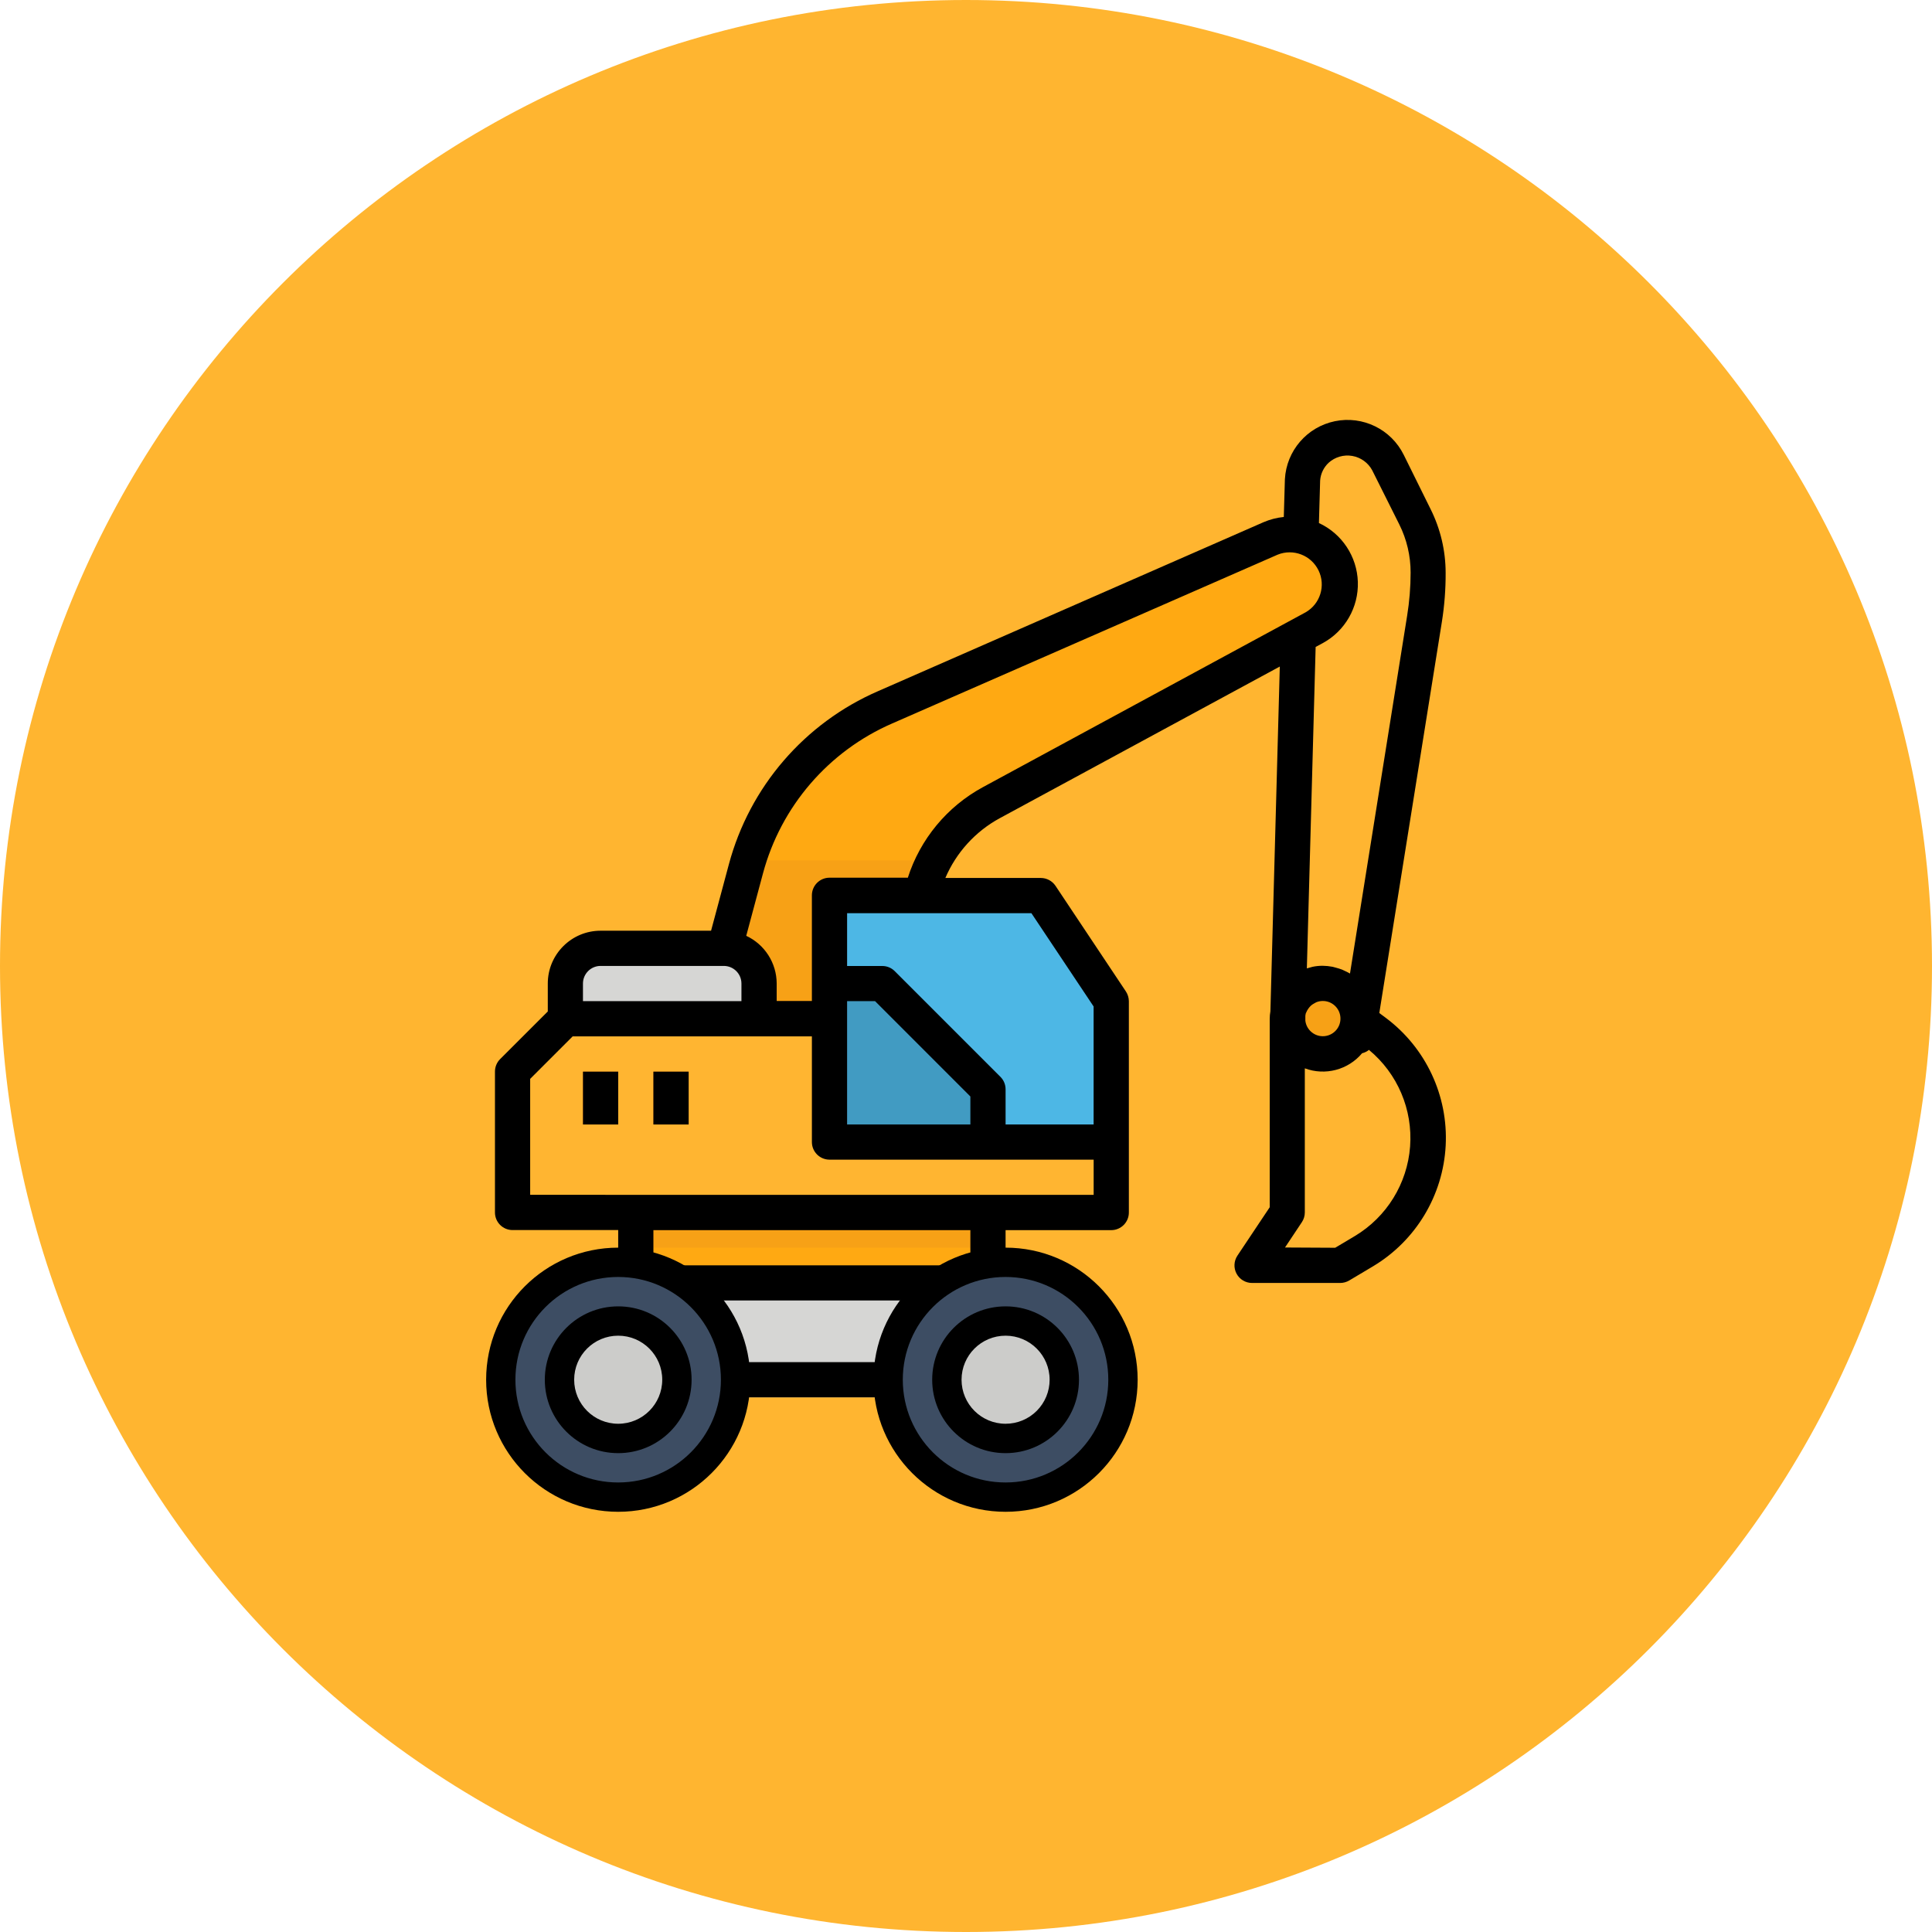
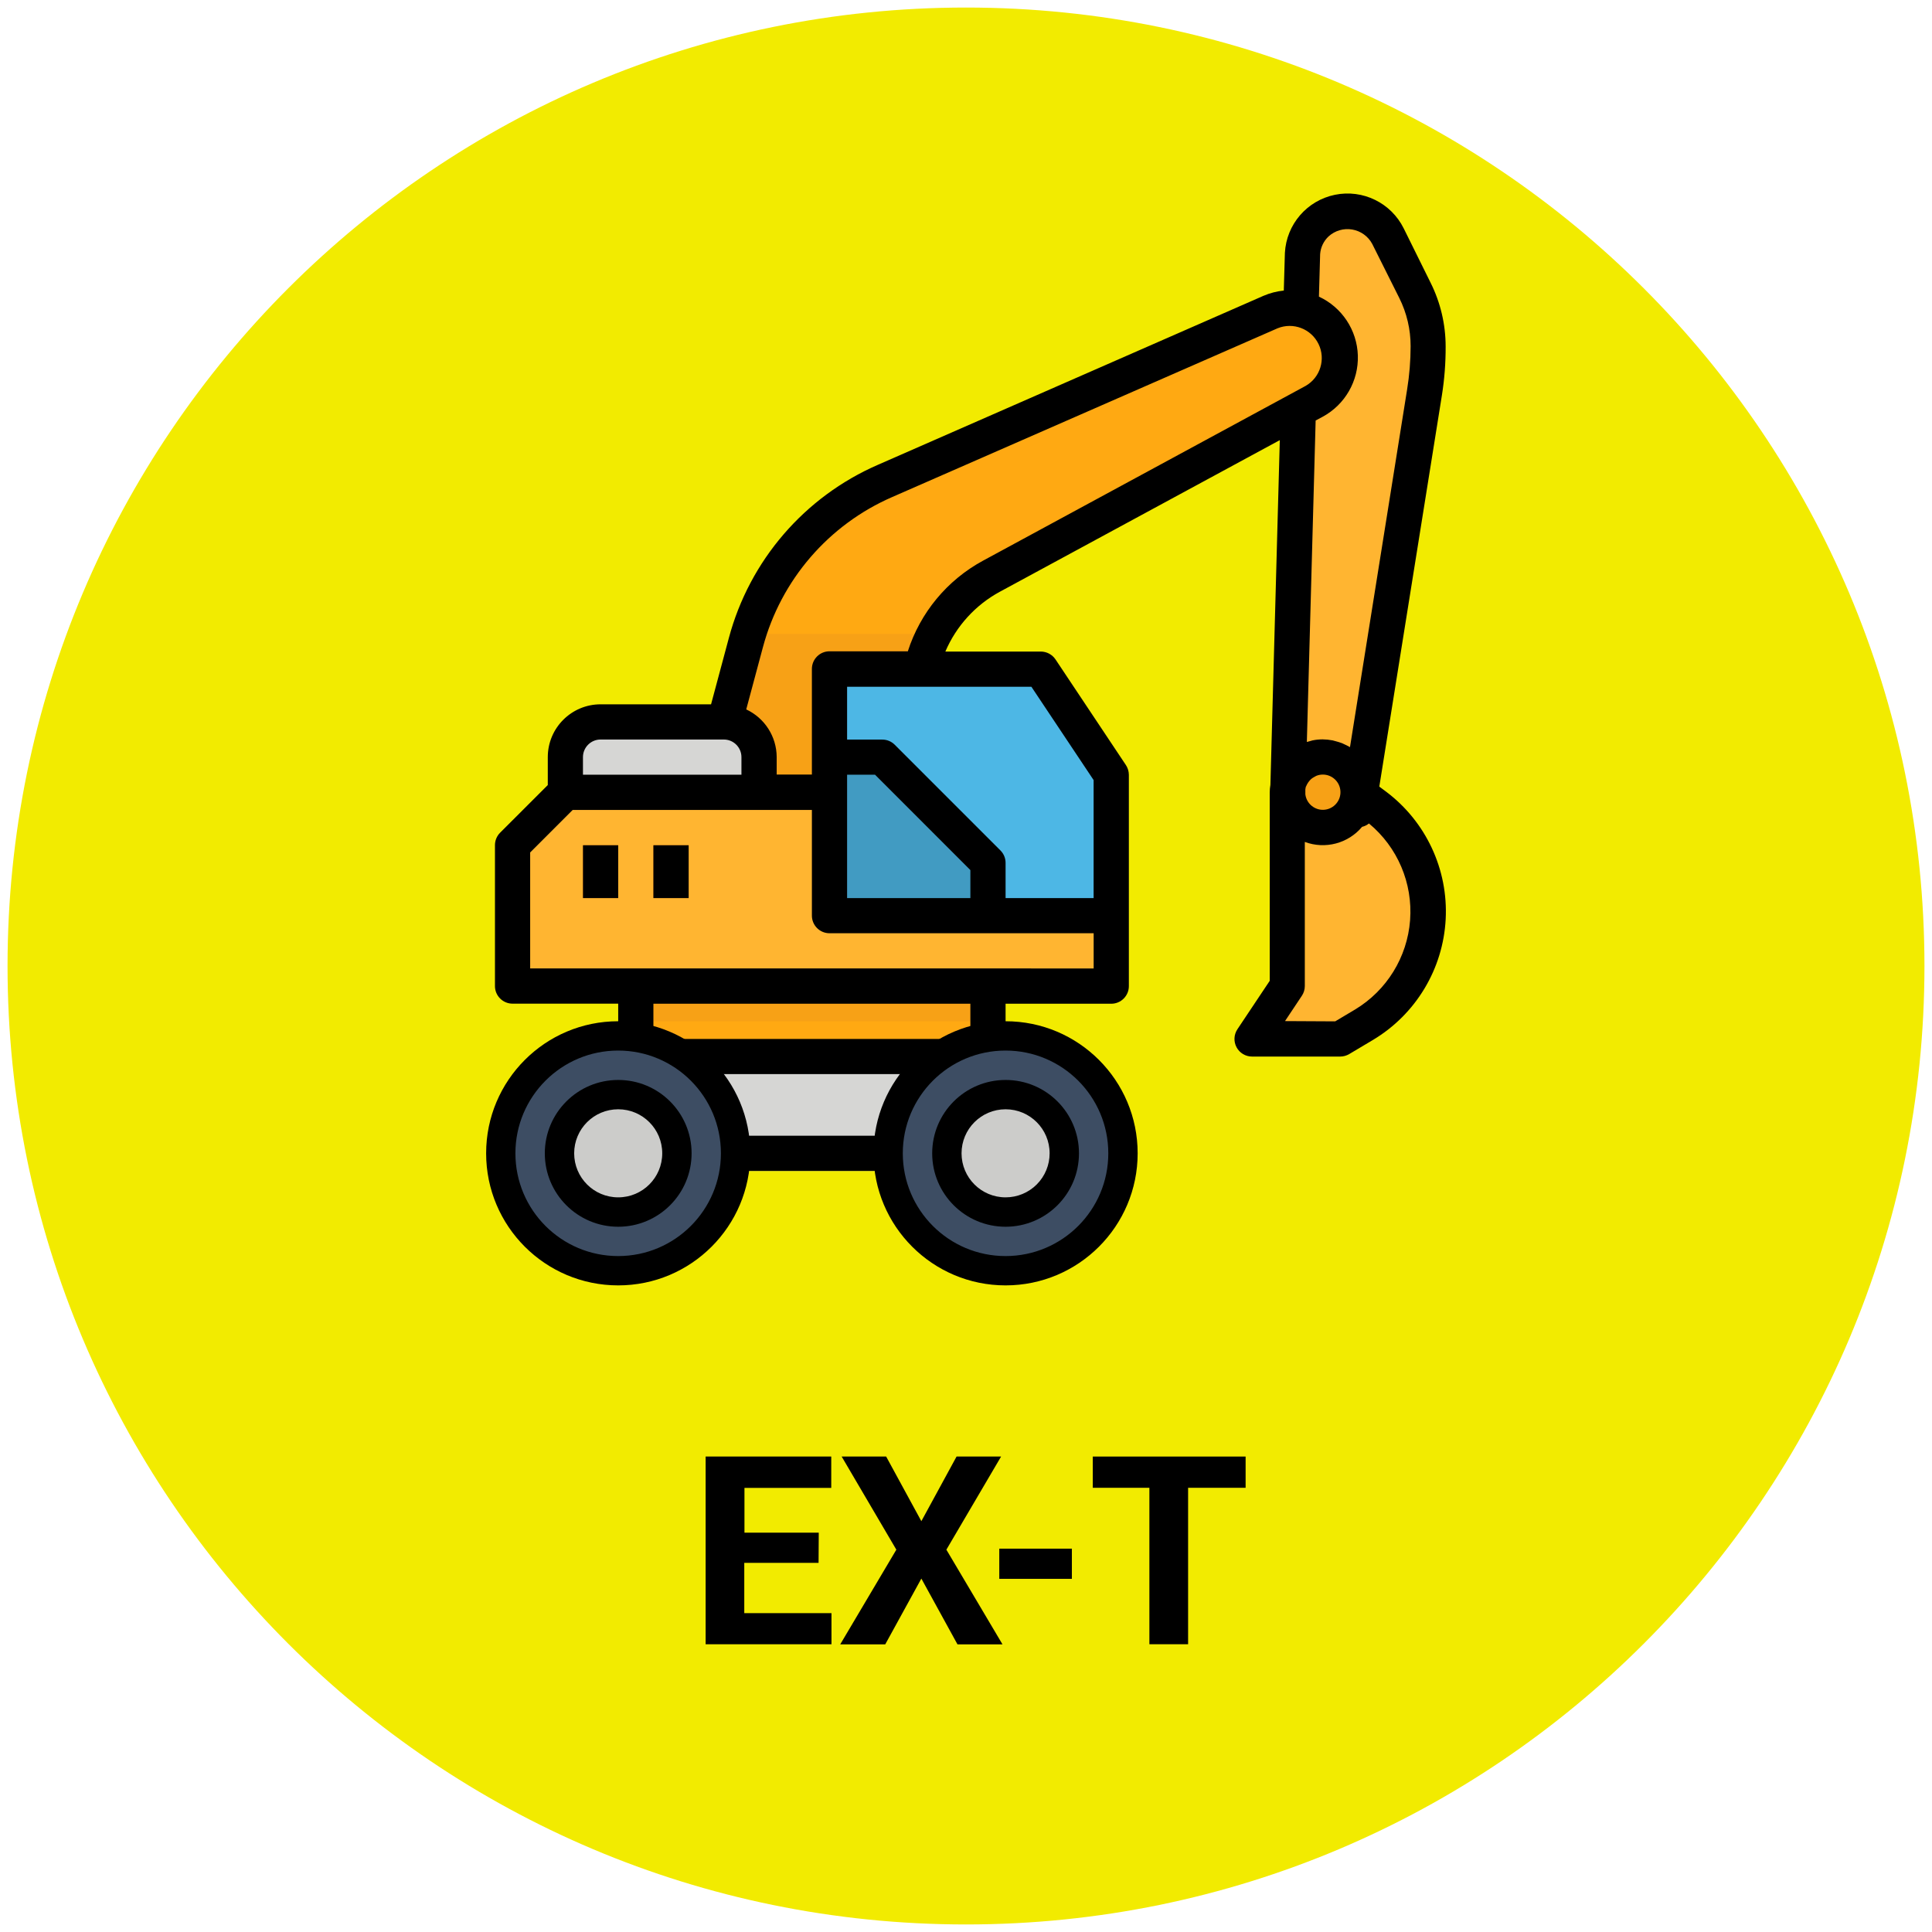
<svg xmlns="http://www.w3.org/2000/svg" viewBox="0 0 512 512">
-   <circle cx="256" cy="256" fill="#ffb530" r="256" />
-   <path d="m178.22 339.98h73.88v30.33h-73.88z" fill="#d6d6d4" />
-   <path d="m178.22 360.98h73.88v9.33h-73.88z" />
-   <path d="m341.15 274.65h18.67l17.69-110.57a78.67 78.67 0 0 0 1-12.26 33.31 33.31 0 0 0 -3.51-14.82l-7.19-14.39a12 12 0 0 0 -22.63 4.64z" fill="#ffb531" />
-   <path d="m341.15 321.31v-51.31a9.34 9.34 0 0 1 18.67 0l4.67 3.5a35 35 0 0 1 -3 58l-6.34 3.81h-23.33z" fill="#ffb531" />
-   <path d="m341.15 270a9.34 9.34 0 1 0 9.34-9.33 9.34 9.34 0 0 0 -9.34 9.33z" fill="#f7a116" />
-   <path d="m234.57 187.41 102.12-44.68a13.18 13.18 0 0 1 11.56 23.66l-85.54 46.33a37.34 37.34 0 0 0 -19.55 32.83v75.76h-70l24.51-91a65.34 65.34 0 0 1 36.9-42.9z" fill="#ffa912" />
-   <path d="m198.43 228h49.21a37.21 37.21 0 0 0 -4.48 17.57v75.76h-70l24.51-91c.23-.83.52-1.58.76-2.33z" fill="#f7a116" />
-   <path d="m261.83 321.31h-93.33v18.69h93.33z" fill="#ffa912" />
-   <path d="m149.83 270h144.66v51.33h-158.66v-37.33z" fill="#ffb531" />
-   <path d="m163.83 284h-9.33v14h9.33z" fill="#e8770c" />
-   <path d="m182.5 284h-9.34v14h9.34z" fill="#e8770c" />
-   <path d="m219.83 302.64h74.66v-37.33l-18.67-28h-56z" fill="#4db7e5" />
-   <path d="m261.83 302.64v-14l-28-28h-14v42z" fill="#419bc2" />
-   <path d="m159.17 251.31h32.66a9.34 9.34 0 0 1 9.33 9.34v9.35h-51.33v-9.33a9.34 9.34 0 0 1 9.34-9.36z" fill="#d6d6d4" />
-   <path d="m163.83 335.31h102.66m0 9.33h-102.66" fill="#4c5d72" />
-   <path d="m261.83 321.31h-93.33v9.33h93.33z" fill="#f7a116" />
-   <path d="m266.49 335.31v-9.31h28a4.67 4.67 0 0 0 4.67-4.67v-56a4.78 4.78 0 0 0 -.79-2.59l-18.66-28a4.7 4.7 0 0 0 -3.89-2.07h-25.29a32.61 32.61 0 0 1 14.4-15.83l74.23-40.2-2.49 91.36a11 11 0 0 0 -.18 2v49.93l-8.55 12.81a4.66 4.66 0 0 0 3.88 7.26h23.33a4.76 4.76 0 0 0 2.39-.65l6.35-3.78a39.69 39.69 0 0 0 3.4-65.8l-1.76-1.31 16.58-103.65a80.43 80.43 0 0 0 1-13 37.87 37.87 0 0 0 -4-16.91l-7.11-14.37a16.62 16.62 0 0 0 -31.49 6.47l-.29 10a18.38 18.38 0 0 0 -5.4 1.4l-102.12 44.76a69.66 69.66 0 0 0 -39.54 45.89l-4.72 17.6h-29.27a14 14 0 0 0 -14 14v7.4l-12.64 12.63a4.67 4.67 0 0 0 -1.36 3.3v37.33a4.66 4.66 0 0 0 4.66 4.67h28v9.33 9.33h102.66zm-70-70h-42v-4.66a4.67 4.67 0 0 1 4.67-4.67h32.66a4.67 4.67 0 0 1 4.67 4.67zm161.27-7.31a12.72 12.72 0 0 0 -1.16-.6c-.32-.15-.62-.31-.93-.44a16.75 16.75 0 0 0 -1.66-.52c-.28-.07-.56-.17-.85-.23a15 15 0 0 0 -2.67-.27 13 13 0 0 0 -2.64.27 9.39 9.39 0 0 0 -1 .28 4.42 4.42 0 0 0 -.52.14l2.33-85.19 1.87-1a17.82 17.82 0 0 0 -1-31.83l.32-11.28a7.16 7.16 0 0 1 2.26-4.7 7.45 7.45 0 0 1 11.54 2l7.18 14.35a28.53 28.53 0 0 1 3 12.76 72.24 72.24 0 0 1 -.93 11.47zm-11.64 10.41a5.45 5.45 0 0 1 1.32-1.94 4.52 4.52 0 0 1 .82-.55 4.4 4.4 0 0 1 .56-.31 4.57 4.57 0 0 1 1.67-.34 4.67 4.67 0 1 1 -4.56 5.23v-1.29a5.12 5.12 0 0 1 .15-.78zm-5.58 62.19 4.46-6.7a4.62 4.62 0 0 0 .79-2.59v-38.19a13.61 13.61 0 0 0 15.18-4 4.56 4.56 0 0 0 1.82-.89 30.3 30.3 0 0 1 -3.73 49.33l-5.22 3.11zm-100-98h-20.71a4.67 4.67 0 0 0 -4.67 4.67v28h-9.33v-4.66a14 14 0 0 0 -8.07-12.61l4.43-16.52a60.42 60.42 0 0 1 34.28-39.77l102.1-44.71a8.51 8.51 0 0 1 7.43 15.27l-85.55 46.35a41.87 41.87 0 0 0 -19.88 24.03zm49.28 65.4h-23.33v-9.33a4.64 4.64 0 0 0 -1.37-3.3l-28-28a4.63 4.63 0 0 0 -3.29-1.37h-9.34v-14h48.84l16.49 24.73zm-57.92-32.69 25.26 25.27v7.42h-32.67v-32.69zm-91.4 51.33v-30.73l11.26-11.26h63.4v28a4.67 4.67 0 0 0 4.67 4.67h70v9.33zm116.66 9.36v9.33h-84v-9.33z" />
-   <path d="m163.83 284h-9.33v14h9.33z" />
-   <path d="m182.5 284h-9.34v14h9.34z" />
-   <circle cx="163.83" cy="365.64" fill="#3d4d63" r="31.23" />
-   <circle cx="163.83" cy="365.64" fill="#ccccca" r="16.31" />
-   <path d="m163.83 330.64a35 35 0 1 0 35 35 35 35 0 0 0 -35-35zm0 62.23a27.23 27.23 0 1 1 27.22-27.23 27.23 27.23 0 0 1 -27.22 27.23z" />
-   <path d="m163.83 346.2a19.45 19.45 0 1 0 19.45 19.44 19.44 19.44 0 0 0 -19.45-19.44zm0 31.11a11.67 11.67 0 1 1 11.67-11.67 11.67 11.67 0 0 1 -11.67 11.67z" />
-   <circle cx="266.49" cy="365.64" fill="#3d4d63" r="31.23" />
-   <circle cx="266.49" cy="365.64" fill="#ccccca" r="16.31" />
-   <path d="m266.49 330.64a35 35 0 1 0 35 35 35 35 0 0 0 -35-35zm0 62.23a27.23 27.23 0 1 1 27.22-27.23 27.23 27.23 0 0 1 -27.22 27.23z" />
-   <path d="m266.49 346.2a19.45 19.45 0 1 0 19.45 19.44 19.44 19.44 0 0 0 -19.45-19.44zm0 31.11a11.67 11.67 0 1 1 11.67-11.67 11.66 11.66 0 0 1 -11.67 11.67z" />
+   <defs>
+     <style>.cls-1{fill:#f2eb00;}.cls-2{fill:#d6d6d4;}.cls-3{fill:#ffb531;}.cls-4{fill:#f7a116;}.cls-5{fill:#ffa912;}.cls-6{fill:#e8770c;}.cls-7{fill:#4db7e5;}.cls-8{fill:#419bc2;}.cls-9{fill:#4c5d72;}.cls-10{fill:#3d4d63;}.cls-11{fill:#ccccca;}</style>
+   </defs>
+   <g id="Equipments">
+     <g id="base">
+       <circle class="cls-1" cx="256" cy="256" r="254" />
+     </g>
+     <g id="icon-excavator_wheel_" data-name="icon-excavator(wheel)">
+       <rect class="cls-2" x="178.22" y="279.98" width="73.88" height="30.33" />
+       <rect x="178.22" y="300.98" width="73.88" height="9.33" />
+       <path class="cls-3" d="M341.15,214.65h18.67l17.69-110.57a78.67,78.67,0,0,0,1-12.26A33.31,33.31,0,0,0,375,77L367.79,62.6a12,12,0,0,0-22.63,4.64Z" />
+       <path class="cls-3" d="M341.15,261.31V210a9.34,9.34,0,0,1,18.67,0l4.67,3.5a35,35,0,0,1-3,58l-6.34,3.81H331.82Z" />
+       <path class="cls-4" d="M341.15,210a9.34,9.34,0,1,0,9.34-9.33A9.34,9.34,0,0,0,341.15,210Z" />
+       <path class="cls-5" d="M234.57,127.41,336.69,82.73a13.18,13.18,0,0,1,11.56,23.66l-85.54,46.33a37.34,37.34,0,0,0-19.55,32.83v75.76h-70l24.51-91A65.34,65.34,0,0,1,234.57,127.41Z" />
+       <path class="cls-4" d="M198.43,168h49.21a37.21,37.21,0,0,0-4.48,17.57v75.76h-70l24.51-91C197.9,169.5,198.19,168.75,198.43,168Z" />
+       <path class="cls-5" d="M261.83,261.31H168.5V280h93.33Z" />
+       <path class="cls-3" d="M149.83,210H294.49v51.33H135.83V224Z" />
+       <path class="cls-6" d="M163.83,224H154.5v14h9.33Z" />
+       <path class="cls-6" d="M182.5,224h-9.34v14h9.34Z" />
+       <path class="cls-7" d="M219.83,242.64h74.66V205.31l-18.67-28h-56Z" />
+       <path class="cls-8" d="M261.83,242.64v-14l-28-28h-14v42Z" />
+       <path class="cls-2" d="M159.17,191.31h32.66a9.34,9.34,0,0,1,9.33,9.34V210H149.83v-9.33A9.34,9.34,0,0,1,159.17,191.31Z" />
+       <path class="cls-9" d="M163.83,275.31H266.49m0,9.33H163.83" />
+       <path class="cls-4" d="M261.83,261.31H168.5v9.33h93.33Z" />
+       <path d="M266.49,275.31h0V266h28a4.67,4.67,0,0,0,4.67-4.67v-56a4.78,4.78,0,0,0-.79-2.59l-18.66-28a4.7,4.7,0,0,0-3.89-2.07H250.53a32.61,32.61,0,0,1,14.4-15.83l74.23-40.2L336.67,208a11,11,0,0,0-.18,2v49.93l-8.55,12.81a4.66,4.66,0,0,0,3.88,7.26h23.33a4.76,4.76,0,0,0,2.39-.65l6.35-3.78a39.69,39.69,0,0,0,3.4-65.8l-1.76-1.31,16.58-103.65a80.43,80.43,0,0,0,1-13,37.87,37.87,0,0,0-4-16.91L372,60.53A16.62,16.62,0,0,0,340.51,67L340.22,77a18.38,18.38,0,0,0-5.4,1.4L232.7,123.16a69.66,69.66,0,0,0-39.54,45.89l-4.72,17.6H159.17a14,14,0,0,0-14,14v7.4l-12.64,12.63a4.67,4.67,0,0,0-1.36,3.3v37.33a4.66,4.66,0,0,0,4.66,4.67h28v9.33h0v9.33H266.49Zm-70-70h-42v-4.66a4.67,4.67,0,0,1,4.67-4.67h32.66a4.67,4.67,0,0,1,4.67,4.67ZM357.76,198a12.72,12.72,0,0,0-1.16-.6c-.32-.15-.62-.31-.93-.44a16.75,16.75,0,0,0-1.66-.52c-.28-.07-.56-.17-.85-.23a15,15,0,0,0-2.67-.27,13,13,0,0,0-2.64.27,9.39,9.39,0,0,0-1,.28,4.42,4.42,0,0,0-.52.14l2.33-85.19,1.87-1a17.82,17.82,0,0,0-1-31.83l.32-11.28a7.16,7.16,0,0,1,2.26-4.7,7.45,7.45,0,0,1,11.54,2l7.18,14.35a28.53,28.53,0,0,1,3,12.76,72.24,72.24,0,0,1-.93,11.47Zm-11.64,10.41a5.45,5.45,0,0,1,1.32-1.94,4.52,4.52,0,0,1,.82-.55,4.4,4.4,0,0,1,.56-.31,4.57,4.57,0,0,1,1.67-.34,4.67,4.67,0,1,1-4.56,5.23l0-1.29a5.12,5.12,0,0,1,.15-.78Zm-5.58,62.19L345,263.9a4.62,4.62,0,0,0,.79-2.59V223.12a13.61,13.61,0,0,0,15.18-4,4.56,4.56,0,0,0,1.82-.89,30.3,30.3,0,0,1-3.73,49.33l-5.22,3.11Zm-100-98H219.83a4.67,4.67,0,0,0-4.67,4.67v28h-9.33v-4.66A14,14,0,0,0,197.76,188l4.43-16.52a60.42,60.42,0,0,1,34.28-39.77L338.57,87A8.51,8.51,0,0,1,346,102.27l-85.55,46.35A41.87,41.87,0,0,0,240.57,172.65ZM289.82,238H266.49v-9.33a4.64,4.64,0,0,0-1.37-3.3l-28-28a4.63,4.63,0,0,0-3.29-1.37h-9.34V182h48.84l16.49,24.73V238ZM231.9,205.31l25.26,25.27V238H224.49V205.31Zm-91.4,51.33V225.91l11.26-11.26h63.4v28a4.67,4.67,0,0,0,4.67,4.67h70v9.33ZM257.16,266v9.33h-84V266Z" />
+       <path d="M163.83,224H154.5v14h9.33Z" />
+       <path d="M182.5,224h-9.34v14h9.34Z" />
+       <g id="wheel">
+         <circle id="color" class="cls-10" cx="163.83" cy="305.64" r="31.23" />
+         <circle id="color-2" data-name="color" class="cls-11" cx="163.83" cy="305.64" r="16.31" />
+         <path d="M163.83,270.64a35,35,0,1,0,35,35A35,35,0,0,0,163.83,270.64Zm0,62.23a27.23,27.23,0,1,1,27.22-27.23A27.23,27.23,0,0,1,163.83,332.87Z" />
+         <path d="M163.83,286.2a19.45,19.45,0,1,0,19.45,19.44A19.44,19.44,0,0,0,163.83,286.2Zm0,31.11a11.67,11.67,0,1,1,11.67-11.67A11.67,11.67,0,0,1,163.83,317.31Z" />
+       </g>
+       <g id="wheel-2" data-name="wheel">
+         <circle id="color-3" data-name="color" class="cls-10" cx="266.49" cy="305.64" r="31.23" />
+         <circle id="color-4" data-name="color" class="cls-11" cx="266.49" cy="305.64" r="16.31" />
+         <path d="M266.49,270.64a35,35,0,1,0,35,35A35,35,0,0,0,266.49,270.64Zm0,62.23a27.23,27.23,0,1,1,27.22-27.23A27.23,27.23,0,0,1,266.49,332.87Z" />
+         <path d="M266.49,286.2a19.45,19.45,0,1,0,19.45,19.44A19.44,19.44,0,0,0,266.49,286.2Zm0,31.11a11.67,11.67,0,1,1,11.67-11.67A11.66,11.66,0,0,1,266.49,317.31Z" />
+       </g>
+     </g>
+     <path d="M216.93,414.17H197.24V427.5h23.11v8.24H187V386h33.29v8.31h-23v11.86h19.69Z" />
+     <path d="M244.17,403.13,253.5,386h11.8l-14.5,24.68,14.87,25.09H253.74l-9.57-17.43-9.57,17.43H222.67l14.87-25.09L223.05,386h11.79Z" />
+     <path d="M284.06,418.41H264.82v-8h19.24Z" />
+     <path d="M330.1,394.28H314.86v41.46H304.6V394.28h-15V386H330.1Z" />
+   </g>
</svg>
